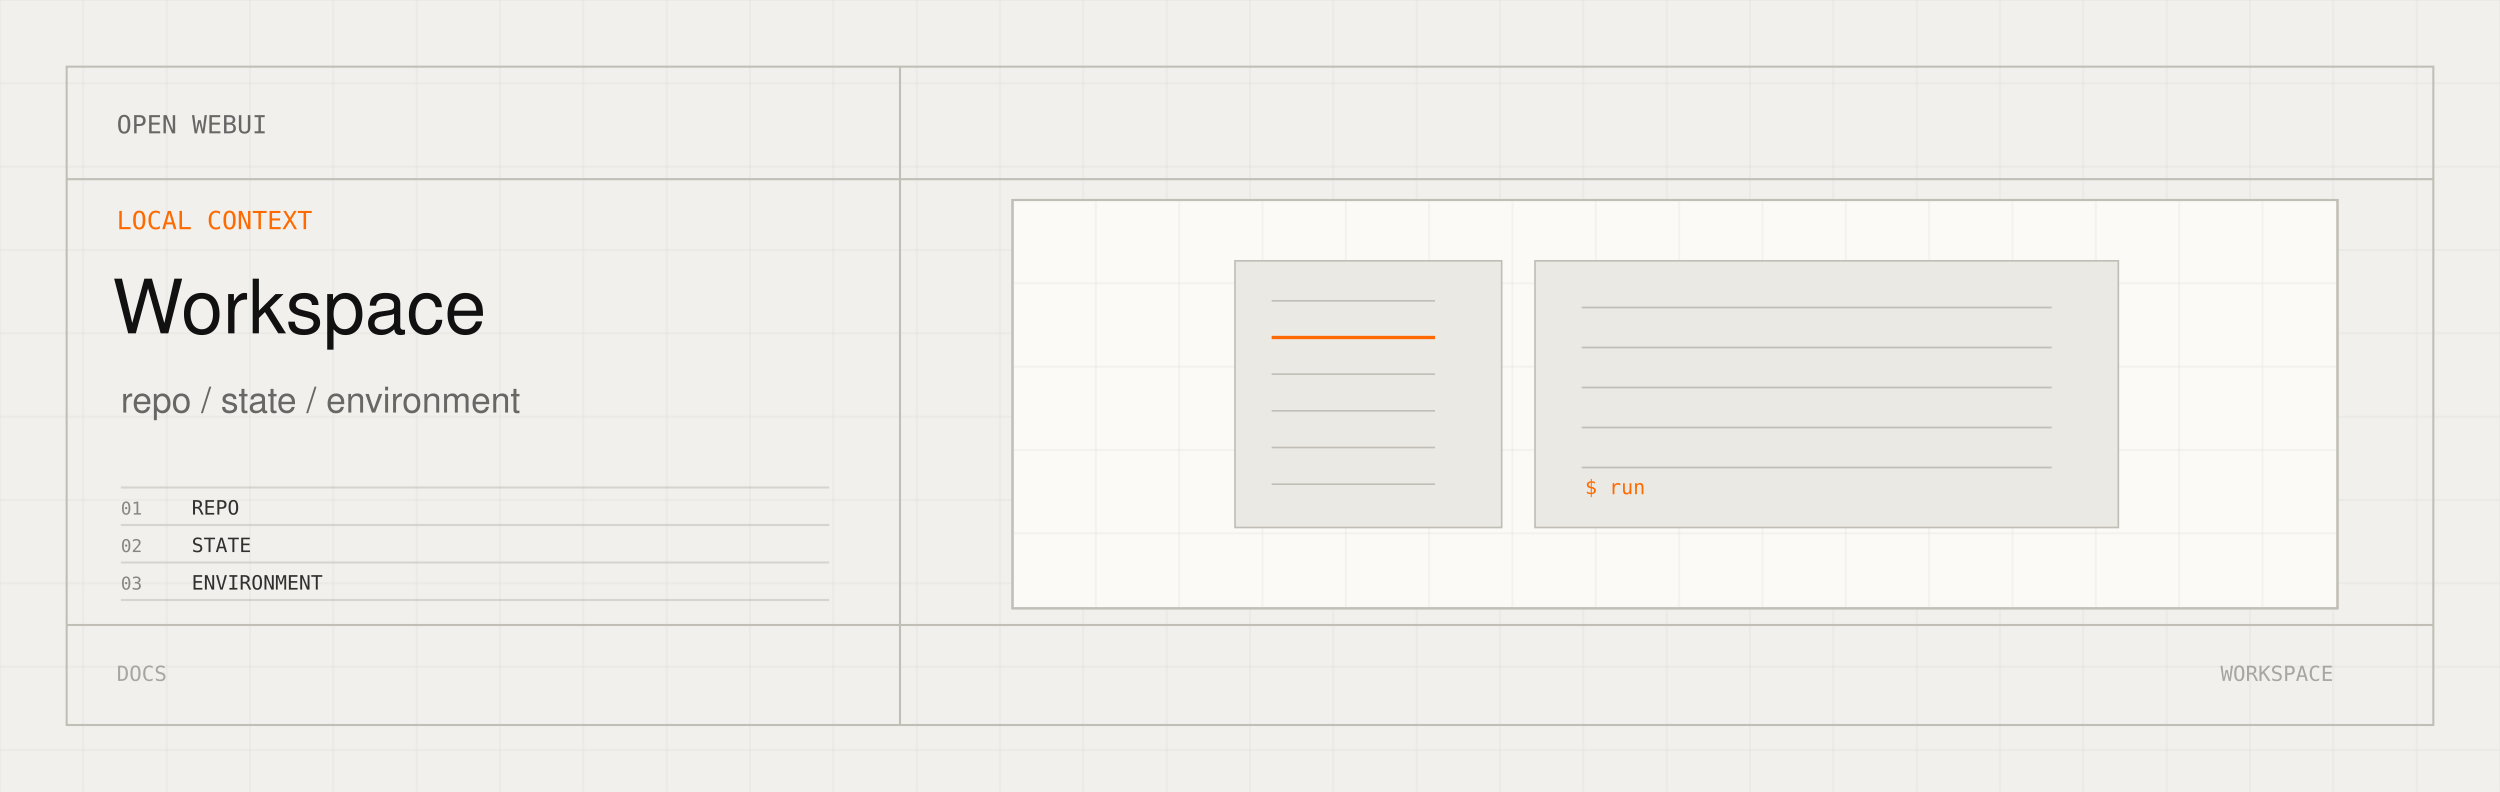
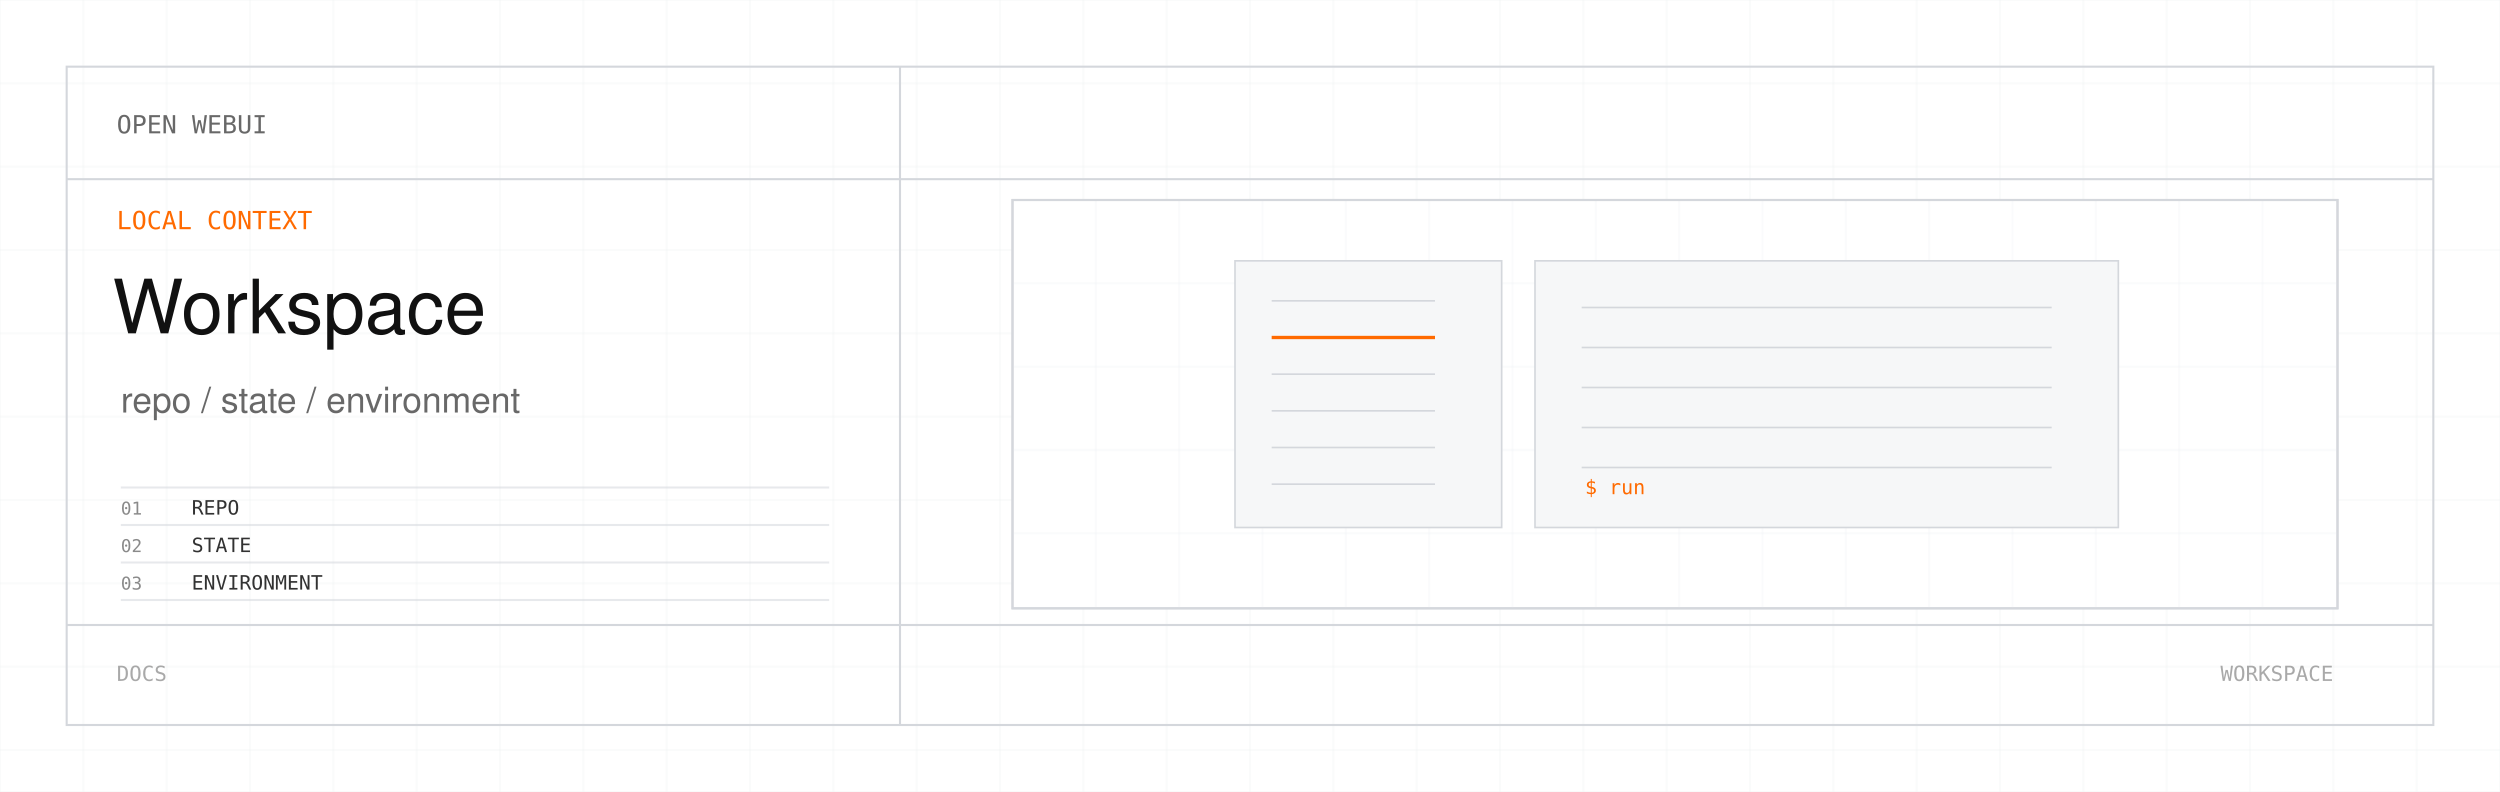
<svg xmlns="http://www.w3.org/2000/svg" viewBox="0 0 1200 380">
  <defs>
    <clipPath id="workspace-light-svg-diagram">
      <rect x="486" y="96" width="636" height="196" />
    </clipPath>
  </defs>
-   <rect width="1200" height="380" fill="#f1f0ed" />
-   <path d="M0 0V380" stroke="#dedbd4" opacity="0.28" />
-   <path d="M40 0V380" stroke="#dedbd4" opacity="0.28" />
-   <path d="M80 0V380" stroke="#dedbd4" opacity="0.28" />
-   <path d="M120 0V380" stroke="#dedbd4" opacity="0.28" />
-   <path d="M160 0V380" stroke="#dedbd4" opacity="0.28" />
-   <path d="M200 0V380" stroke="#dedbd4" opacity="0.28" />
-   <path d="M240 0V380" stroke="#dedbd4" opacity="0.28" />
-   <path d="M280 0V380" stroke="#dedbd4" opacity="0.28" />
-   <path d="M320 0V380" stroke="#dedbd4" opacity="0.28" />
-   <path d="M360 0V380" stroke="#dedbd4" opacity="0.28" />
-   <path d="M400 0V380" stroke="#dedbd4" opacity="0.28" />
-   <path d="M440 0V380" stroke="#dedbd4" opacity="0.28" />
-   <path d="M480 0V380" stroke="#dedbd4" opacity="0.28" />
-   <path d="M520 0V380" stroke="#dedbd4" opacity="0.28" />
-   <path d="M560 0V380" stroke="#dedbd4" opacity="0.28" />
-   <path d="M600 0V380" stroke="#dedbd4" opacity="0.28" />
-   <path d="M640 0V380" stroke="#dedbd4" opacity="0.28" />
-   <path d="M680 0V380" stroke="#dedbd4" opacity="0.28" />
-   <path d="M720 0V380" stroke="#dedbd4" opacity="0.28" />
-   <path d="M760 0V380" stroke="#dedbd4" opacity="0.28" />
-   <path d="M800 0V380" stroke="#dedbd4" opacity="0.28" />
-   <path d="M840 0V380" stroke="#dedbd4" opacity="0.28" />
-   <path d="M880 0V380" stroke="#dedbd4" opacity="0.28" />
-   <path d="M920 0V380" stroke="#dedbd4" opacity="0.28" />
-   <path d="M960 0V380" stroke="#dedbd4" opacity="0.28" />
-   <path d="M1000 0V380" stroke="#dedbd4" opacity="0.28" />
-   <path d="M1040 0V380" stroke="#dedbd4" opacity="0.28" />
-   <path d="M1080 0V380" stroke="#dedbd4" opacity="0.28" />
-   <path d="M1120 0V380" stroke="#dedbd4" opacity="0.28" />
-   <path d="M1160 0V380" stroke="#dedbd4" opacity="0.28" />
-   <path d="M1200 0V380" stroke="#dedbd4" opacity="0.28" />
-   <path d="M0 0H1200" stroke="#dedbd4" opacity="0.28" />
-   <path d="M0 40H1200" stroke="#dedbd4" opacity="0.28" />
-   <path d="M0 80H1200" stroke="#dedbd4" opacity="0.28" />
-   <path d="M0 120H1200" stroke="#dedbd4" opacity="0.28" />
-   <path d="M0 160H1200" stroke="#dedbd4" opacity="0.28" />
-   <path d="M0 200H1200" stroke="#dedbd4" opacity="0.28" />
-   <path d="M0 240H1200" stroke="#dedbd4" opacity="0.28" />
-   <path d="M0 280H1200" stroke="#dedbd4" opacity="0.28" />
-   <path d="M0 320H1200" stroke="#dedbd4" opacity="0.28" />
-   <path d="M0 360H1200" stroke="#dedbd4" opacity="0.28" />
-   <rect x="32" y="32" width="1136" height="316" fill="none" stroke="#c1beb6" stroke-width="1" />
-   <path d="M32 86H1168M432 32V348M32 300H1168" stroke="#c1beb6" stroke-width="1" />
+   <rect width="1200" height="380" fill="#ffffff" />
+   <path d="M0 0V380" stroke="#eceff2" opacity="0.28" />
+   <path d="M40 0V380" stroke="#eceff2" opacity="0.28" />
+   <path d="M80 0V380" stroke="#eceff2" opacity="0.28" />
+   <path d="M120 0V380" stroke="#eceff2" opacity="0.28" />
+   <path d="M160 0V380" stroke="#eceff2" opacity="0.28" />
+   <path d="M200 0V380" stroke="#eceff2" opacity="0.28" />
+   <path d="M240 0V380" stroke="#eceff2" opacity="0.28" />
+   <path d="M280 0V380" stroke="#eceff2" opacity="0.28" />
+   <path d="M320 0V380" stroke="#eceff2" opacity="0.28" />
+   <path d="M360 0V380" stroke="#eceff2" opacity="0.28" />
+   <path d="M400 0V380" stroke="#eceff2" opacity="0.28" />
+   <path d="M440 0V380" stroke="#eceff2" opacity="0.28" />
+   <path d="M480 0V380" stroke="#eceff2" opacity="0.28" />
+   <path d="M520 0V380" stroke="#eceff2" opacity="0.28" />
+   <path d="M560 0V380" stroke="#eceff2" opacity="0.28" />
+   <path d="M600 0V380" stroke="#eceff2" opacity="0.28" />
+   <path d="M640 0V380" stroke="#eceff2" opacity="0.28" />
+   <path d="M680 0V380" stroke="#eceff2" opacity="0.28" />
+   <path d="M720 0V380" stroke="#eceff2" opacity="0.28" />
+   <path d="M760 0V380" stroke="#eceff2" opacity="0.28" />
+   <path d="M800 0V380" stroke="#eceff2" opacity="0.28" />
+   <path d="M840 0V380" stroke="#eceff2" opacity="0.28" />
+   <path d="M880 0V380" stroke="#eceff2" opacity="0.28" />
+   <path d="M920 0V380" stroke="#eceff2" opacity="0.28" />
+   <path d="M960 0V380" stroke="#eceff2" opacity="0.28" />
+   <path d="M1000 0V380" stroke="#eceff2" opacity="0.28" />
+   <path d="M1040 0V380" stroke="#eceff2" opacity="0.28" />
+   <path d="M1080 0V380" stroke="#eceff2" opacity="0.28" />
+   <path d="M1120 0V380" stroke="#eceff2" opacity="0.28" />
+   <path d="M1160 0V380" stroke="#eceff2" opacity="0.28" />
+   <path d="M1200 0V380" stroke="#eceff2" opacity="0.28" />
+   <path d="M0 0H1200" stroke="#eceff2" opacity="0.28" />
+   <path d="M0 40H1200" stroke="#eceff2" opacity="0.28" />
+   <path d="M0 80H1200" stroke="#eceff2" opacity="0.28" />
+   <path d="M0 120H1200" stroke="#eceff2" opacity="0.28" />
+   <path d="M0 160H1200" stroke="#eceff2" opacity="0.28" />
+   <path d="M0 200H1200" stroke="#eceff2" opacity="0.28" />
+   <path d="M0 240H1200" stroke="#eceff2" opacity="0.28" />
+   <path d="M0 280H1200" stroke="#eceff2" opacity="0.28" />
+   <path d="M0 320H1200" stroke="#eceff2" opacity="0.28" />
+   <path d="M0 360H1200" stroke="#eceff2" opacity="0.28" />
+   <rect x="32" y="32" width="1136" height="316" fill="none" stroke="#d4d7dc" stroke-width="1" />
+   <path d="M32 86H1168M432 32V348M32 300H1168" stroke="#d4d7dc" stroke-width="1" />
  <text x="56" y="64" font-family="JetBrains Mono, SFMono-Regular, Menlo, Consolas, monospace" font-size="12" fill="#585858" opacity="0.9" text-anchor="start">OPEN WEBUI</text>
  <text x="56" y="110" font-family="JetBrains Mono, SFMono-Regular, Menlo, Consolas, monospace" font-size="12" fill="#ff6a00" opacity="1" text-anchor="start">LOCAL CONTEXT</text>
  <text x="54" y="160" font-family="Helvetica Neue, Helvetica, Arial, sans-serif" font-size="36" font-weight="400" fill="#111111" opacity="1" text-anchor="start">Workspace</text>
  <text x="58" y="198" font-family="Helvetica Neue, Helvetica, Arial, sans-serif" font-size="17" font-weight="350" fill="#585858" opacity="0.9" text-anchor="start">repo / state / environment</text>
-   <path d="M58 234H398" stroke="#c1beb6" opacity="0.55" />
+   <path d="M58 234H398" stroke="#d4d7dc" opacity="0.55" />
  <text x="58" y="247" font-family="JetBrains Mono, SFMono-Regular, Menlo, Consolas, monospace" font-size="8.5" fill="#585858" opacity="0.7" text-anchor="start">01</text>
  <text x="92" y="247" font-family="JetBrains Mono, SFMono-Regular, Menlo, Consolas, monospace" font-size="9.5" fill="#111111" opacity="0.86" text-anchor="start">REPO</text>
-   <path d="M58 252H398" stroke="#c1beb6" opacity="0.55" />
+   <path d="M58 252H398" stroke="#d4d7dc" opacity="0.55" />
  <text x="58" y="265" font-family="JetBrains Mono, SFMono-Regular, Menlo, Consolas, monospace" font-size="8.5" fill="#585858" opacity="0.7" text-anchor="start">02</text>
  <text x="92" y="265" font-family="JetBrains Mono, SFMono-Regular, Menlo, Consolas, monospace" font-size="9.5" fill="#111111" opacity="0.86" text-anchor="start">STATE</text>
-   <path d="M58 270H398" stroke="#c1beb6" opacity="0.55" />
+   <path d="M58 270H398" stroke="#d4d7dc" opacity="0.55" />
  <text x="58" y="283" font-family="JetBrains Mono, SFMono-Regular, Menlo, Consolas, monospace" font-size="8.5" fill="#585858" opacity="0.7" text-anchor="start">03</text>
  <text x="92" y="283" font-family="JetBrains Mono, SFMono-Regular, Menlo, Consolas, monospace" font-size="9.5" fill="#111111" opacity="0.86" text-anchor="start">ENVIRONMENT</text>
-   <path d="M58 288H398" stroke="#c1beb6" opacity="0.55" />
-   <rect x="486" y="96" width="636" height="196" fill="#fbfaf7" stroke="#c1beb6" />
+   <path d="M58 288H398" stroke="#d4d7dc" opacity="0.55" />
+   <rect x="486" y="96" width="636" height="196" fill="#ffffff" stroke="#d4d7dc" />
  <g clip-path="url(#workspace-light-svg-diagram)">
-     <path d="M526 96V292" stroke="#dedbd4" opacity="0.24" />
-     <path d="M566 96V292" stroke="#dedbd4" opacity="0.24" />
-     <path d="M606 96V292" stroke="#dedbd4" opacity="0.24" />
-     <path d="M646 96V292" stroke="#dedbd4" opacity="0.24" />
-     <path d="M686 96V292" stroke="#dedbd4" opacity="0.24" />
-     <path d="M726 96V292" stroke="#dedbd4" opacity="0.24" />
-     <path d="M766 96V292" stroke="#dedbd4" opacity="0.24" />
-     <path d="M806 96V292" stroke="#dedbd4" opacity="0.24" />
-     <path d="M846 96V292" stroke="#dedbd4" opacity="0.24" />
-     <path d="M886 96V292" stroke="#dedbd4" opacity="0.24" />
-     <path d="M926 96V292" stroke="#dedbd4" opacity="0.24" />
-     <path d="M966 96V292" stroke="#dedbd4" opacity="0.24" />
-     <path d="M1006 96V292" stroke="#dedbd4" opacity="0.24" />
-     <path d="M1046 96V292" stroke="#dedbd4" opacity="0.24" />
-     <path d="M1086 96V292" stroke="#dedbd4" opacity="0.24" />
-     <path d="M486 136H1122" stroke="#dedbd4" opacity="0.24" />
-     <path d="M486 176H1122" stroke="#dedbd4" opacity="0.24" />
-     <path d="M486 216H1122" stroke="#dedbd4" opacity="0.24" />
-     <path d="M486 256H1122" stroke="#dedbd4" opacity="0.24" />
+     <path d="M526 96V292" stroke="#eceff2" opacity="0.24" />
+     <path d="M566 96V292" stroke="#eceff2" opacity="0.24" />
+     <path d="M606 96V292" stroke="#eceff2" opacity="0.24" />
+     <path d="M646 96V292" stroke="#eceff2" opacity="0.24" />
+     <path d="M686 96V292" stroke="#eceff2" opacity="0.24" />
+     <path d="M726 96V292" stroke="#eceff2" opacity="0.24" />
+     <path d="M766 96V292" stroke="#eceff2" opacity="0.24" />
+     <path d="M806 96V292" stroke="#eceff2" opacity="0.24" />
+     <path d="M846 96V292" stroke="#eceff2" opacity="0.24" />
+     <path d="M886 96V292" stroke="#eceff2" opacity="0.24" />
+     <path d="M926 96V292" stroke="#eceff2" opacity="0.24" />
+     <path d="M966 96V292" stroke="#eceff2" opacity="0.24" />
+     <path d="M1006 96V292" stroke="#eceff2" opacity="0.24" />
+     <path d="M1046 96V292" stroke="#eceff2" opacity="0.24" />
+     <path d="M1086 96V292" stroke="#eceff2" opacity="0.24" />
+     <path d="M486 136H1122" stroke="#eceff2" opacity="0.24" />
+     <path d="M486 176H1122" stroke="#eceff2" opacity="0.24" />
+     <path d="M486 216H1122" stroke="#eceff2" opacity="0.24" />
+     <path d="M486 256H1122" stroke="#eceff2" opacity="0.24" />
    <g transform="translate(804 194) scale(0.8) translate(-804 -194)">
-       <rect x="540" y="108" width="160" height="160" fill="#ebe9e4" stroke="#c1beb6" />
-       <rect x="720" y="108" width="350" height="160" fill="#ebe9e4" stroke="#c1beb6" />
-       <path d="M562 132H660" stroke="#c1beb6" stroke-width="1" />
+       <rect x="540" y="108" width="160" height="160" fill="#f6f7f8" stroke="#d4d7dc" />
+       <rect x="720" y="108" width="350" height="160" fill="#f6f7f8" stroke="#d4d7dc" />
+       <path d="M562 132H660" stroke="#d4d7dc" stroke-width="1" />
      <path d="M562 154H660" stroke="#ff6a00" stroke-width="2" />
-       <path d="M562 176H660" stroke="#c1beb6" stroke-width="1" />
-       <path d="M562 198H660" stroke="#c1beb6" stroke-width="1" />
-       <path d="M562 220H660" stroke="#c1beb6" stroke-width="1" />
-       <path d="M562 242H660" stroke="#c1beb6" stroke-width="1" />
-       <path d="M748 136H1030" stroke="#c1beb6" />
-       <path d="M748 160H1030" stroke="#c1beb6" />
-       <path d="M748 184H1030" stroke="#c1beb6" />
-       <path d="M748 208H1030" stroke="#c1beb6" />
-       <path d="M748 232H1030" stroke="#c1beb6" />
+       <path d="M562 176H660" stroke="#d4d7dc" stroke-width="1" />
+       <path d="M562 198H660" stroke="#d4d7dc" stroke-width="1" />
+       <path d="M562 220H660" stroke="#d4d7dc" stroke-width="1" />
+       <path d="M562 242H660" stroke="#d4d7dc" stroke-width="1" />
+       <path d="M748 136H1030" stroke="#d4d7dc" />
+       <path d="M748 160H1030" stroke="#d4d7dc" />
+       <path d="M748 184H1030" stroke="#d4d7dc" />
+       <path d="M748 208H1030" stroke="#d4d7dc" />
+       <path d="M748 232H1030" stroke="#d4d7dc" />
      <text x="750" y="248" font-family="JetBrains Mono, SFMono-Regular, Menlo, Consolas, monospace" font-size="12" fill="#ff6a00" opacity="1" text-anchor="start">$ run</text>
    </g>
  </g>
-   <rect x="486" y="96" width="636" height="196" fill="none" stroke="#c1beb6" />
-   <text x="56" y="324" font-family="JetBrains Mono, SFMono-Regular, Menlo, Consolas, monospace" font-size="10" fill="#8a8a84" opacity="0.72" text-anchor="start" dominant-baseline="middle">DOCS</text>
-   <text x="1120" y="324" font-family="JetBrains Mono, SFMono-Regular, Menlo, Consolas, monospace" font-size="10" fill="#8a8a84" opacity="0.72" text-anchor="end" dominant-baseline="middle">WORKSPACE</text>
+   <rect x="486" y="96" width="636" height="196" fill="none" stroke="#d4d7dc" />
+   <text x="56" y="324" font-family="JetBrains Mono, SFMono-Regular, Menlo, Consolas, monospace" font-size="10" fill="#888888" opacity="0.72" text-anchor="start" dominant-baseline="middle">DOCS</text>
+   <text x="1120" y="324" font-family="JetBrains Mono, SFMono-Regular, Menlo, Consolas, monospace" font-size="10" fill="#888888" opacity="0.72" text-anchor="end" dominant-baseline="middle">WORKSPACE</text>
</svg>
